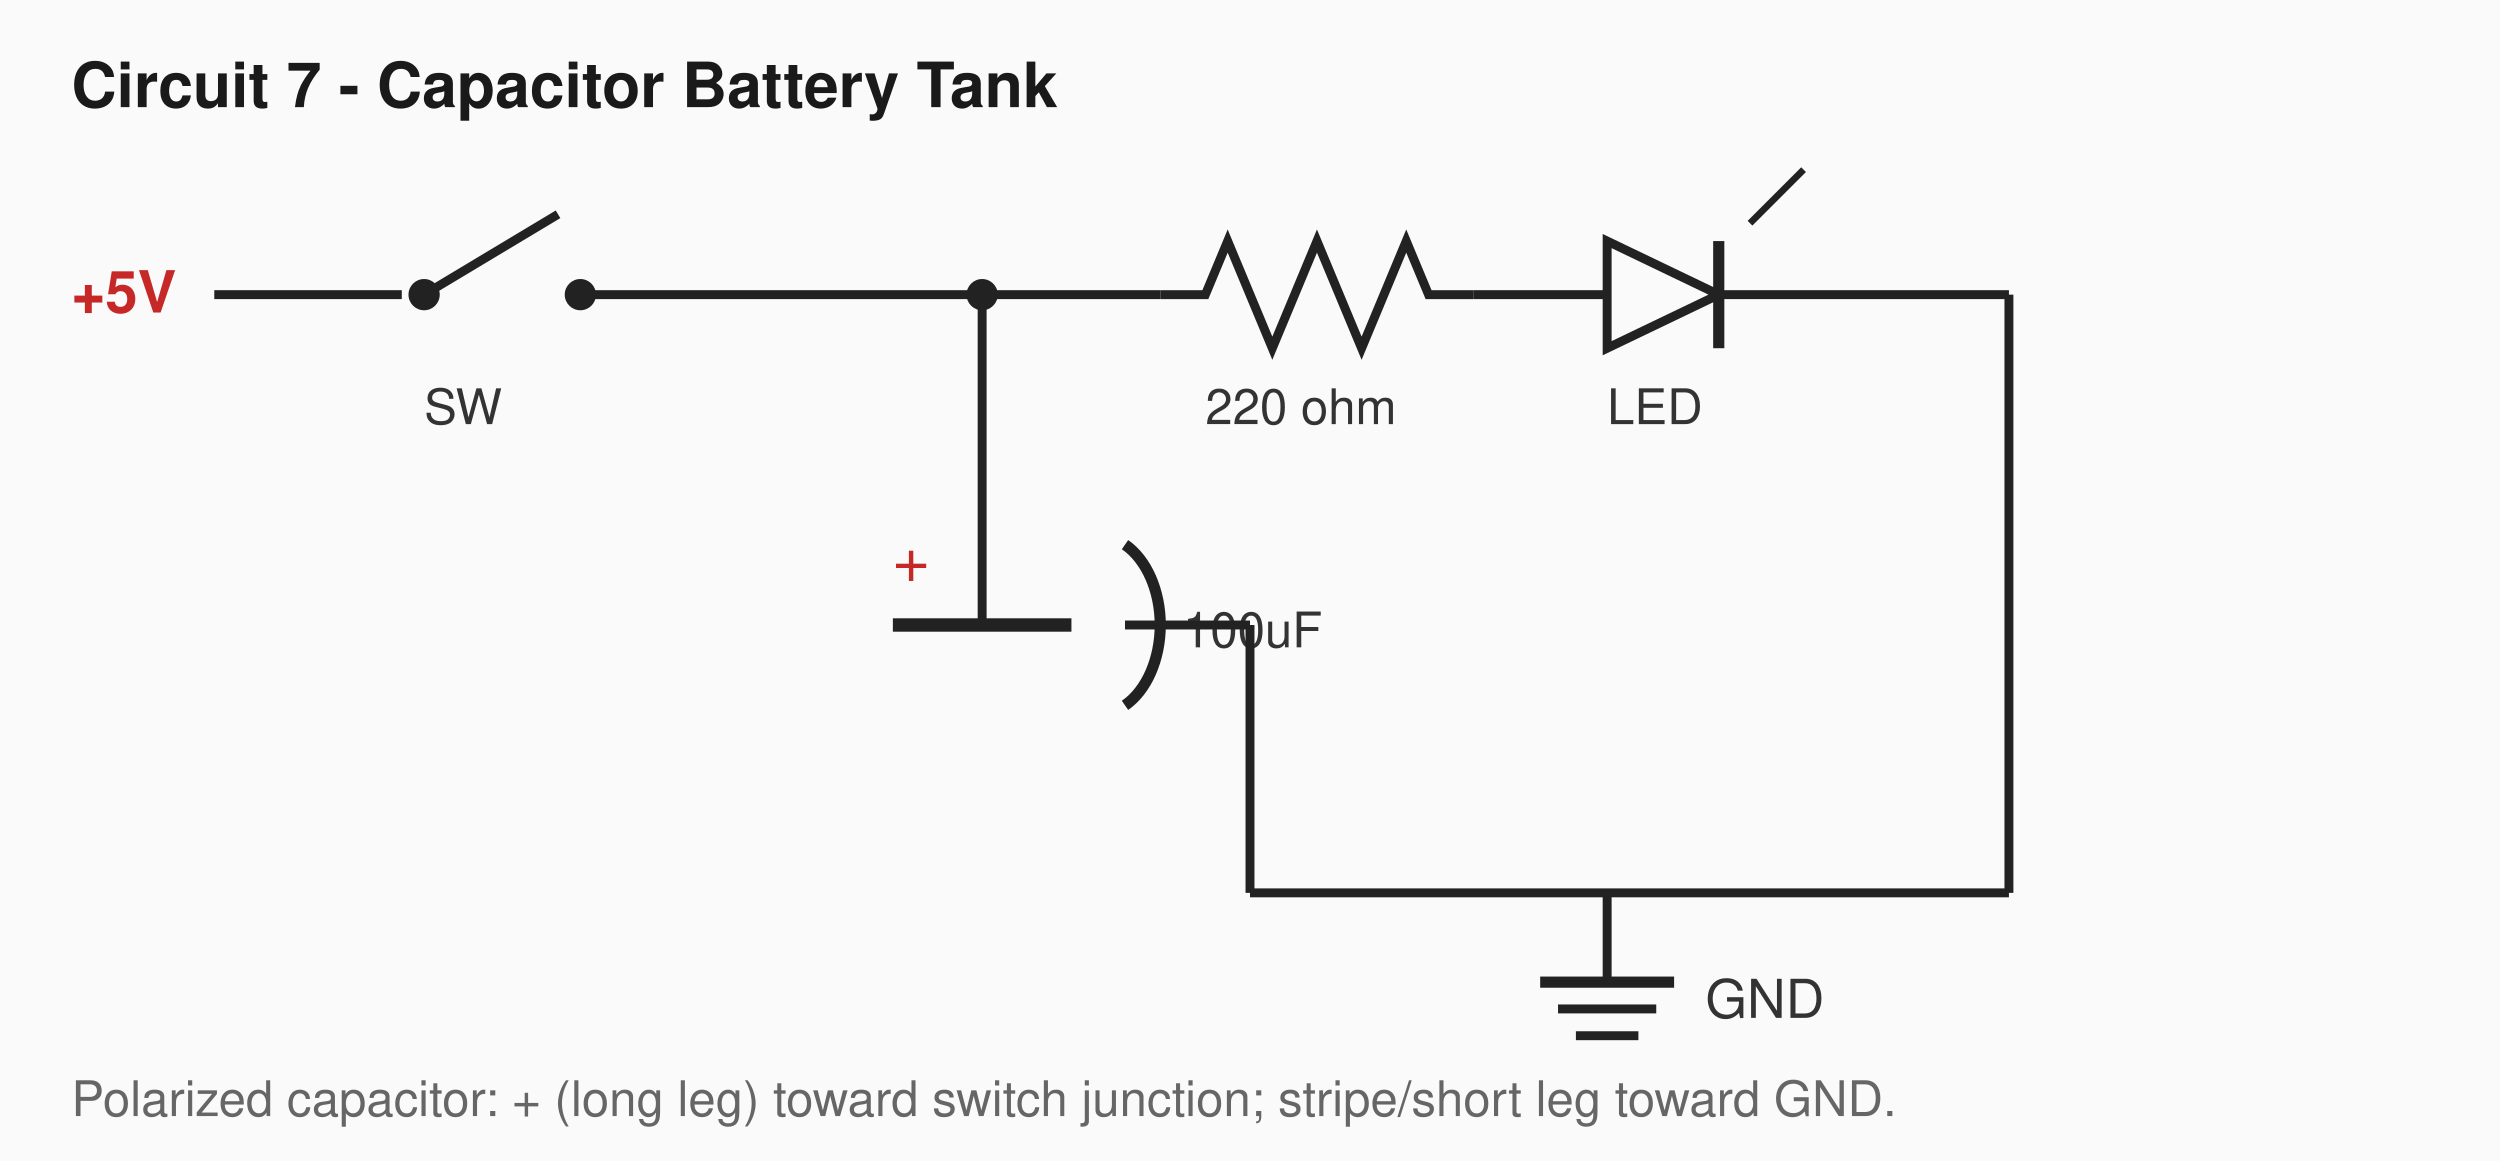
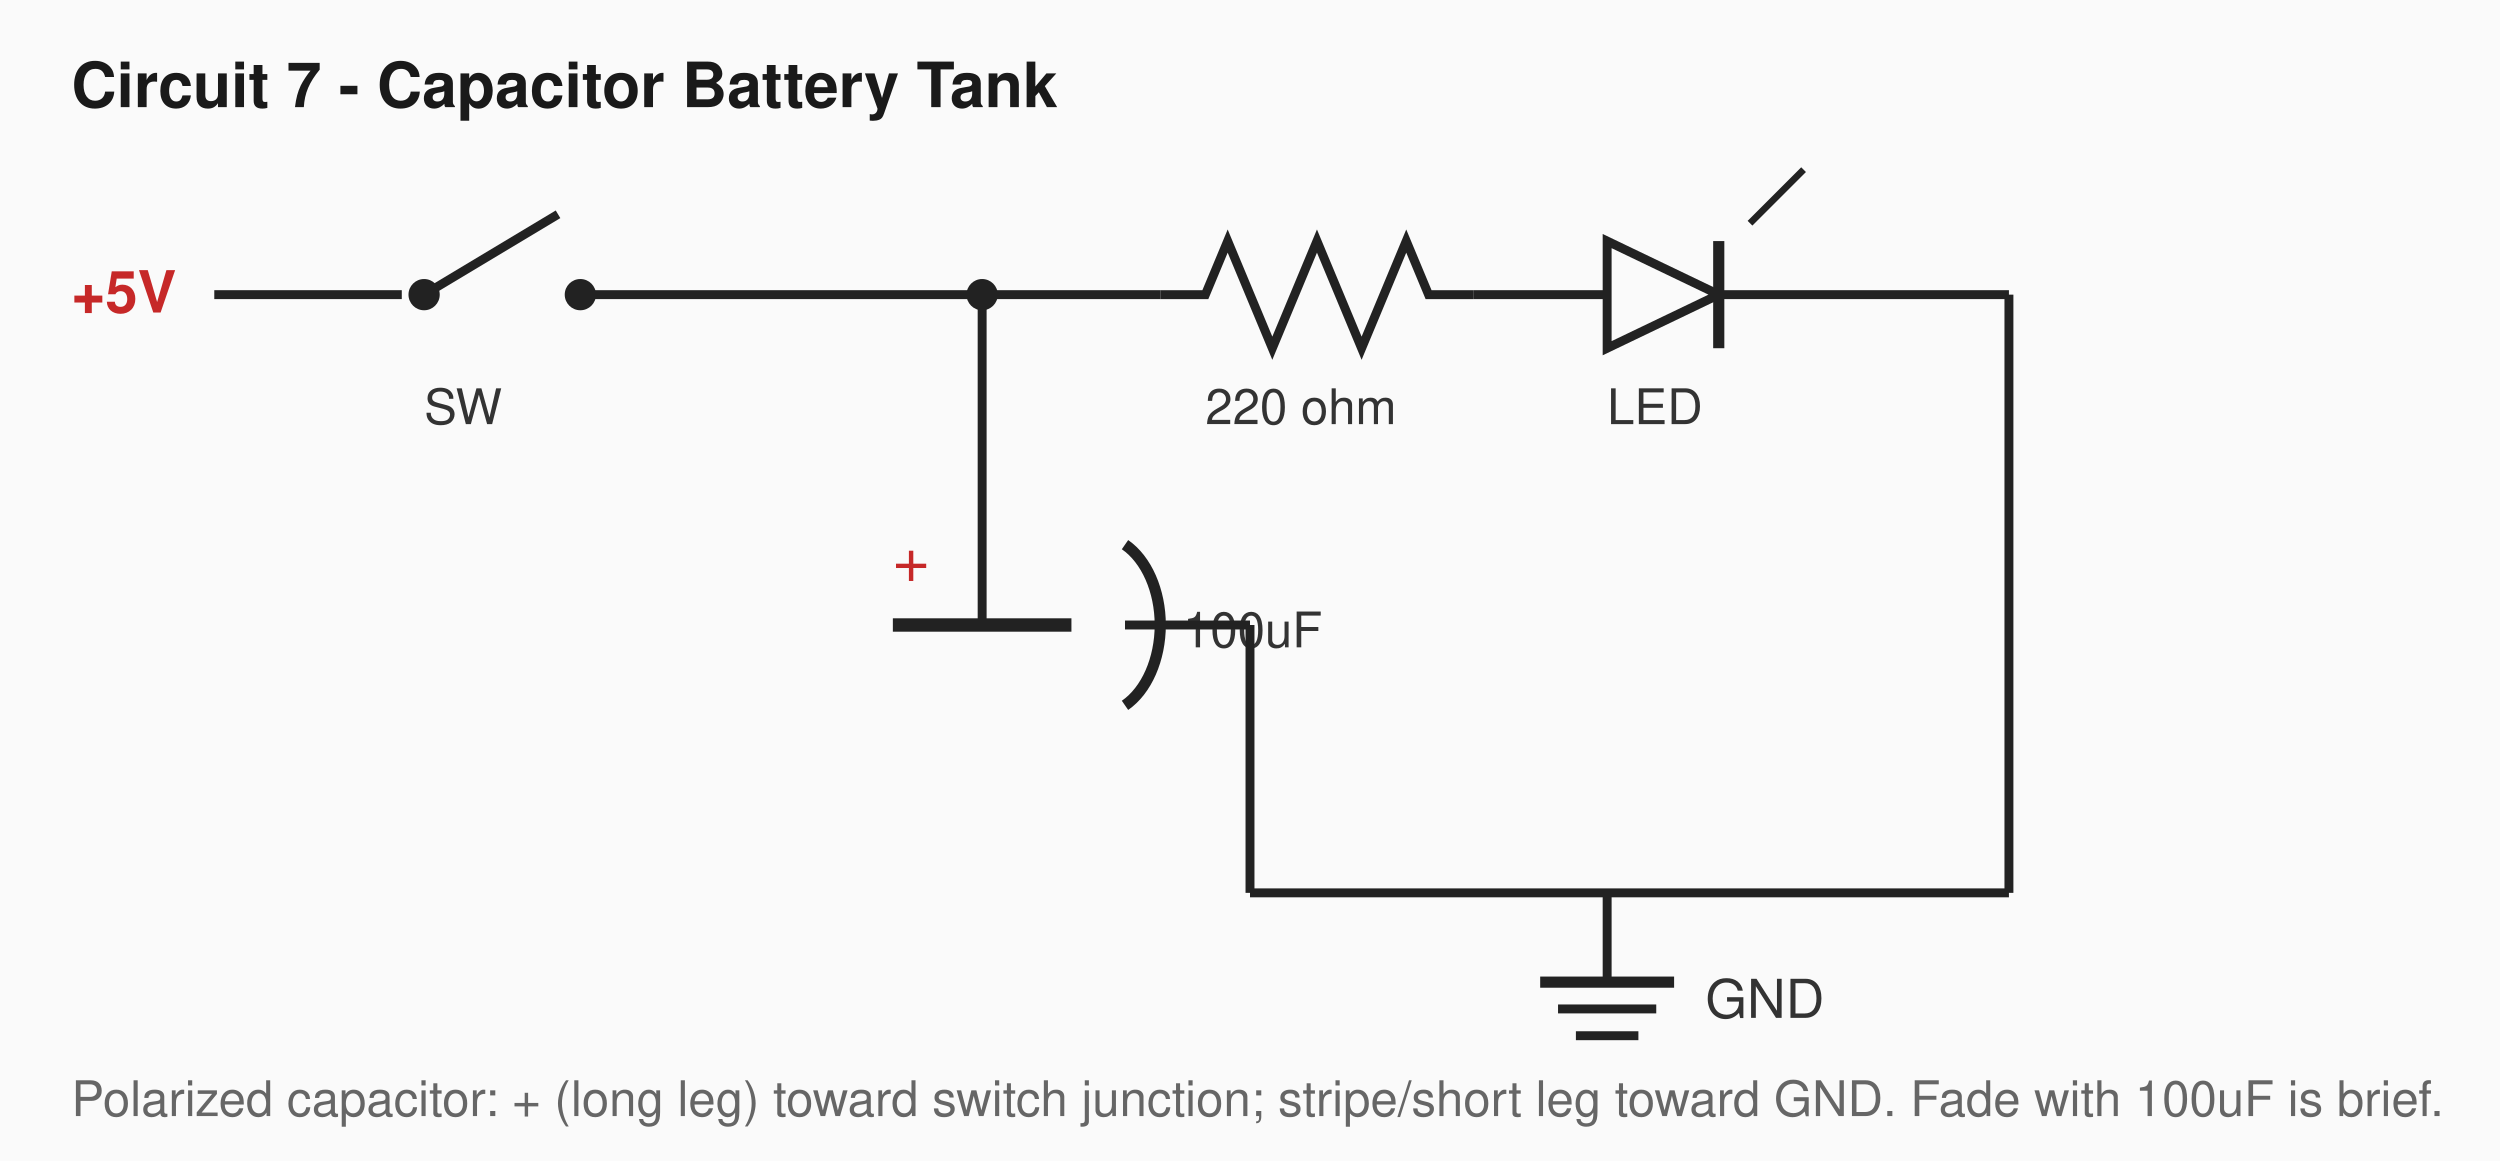
<svg xmlns="http://www.w3.org/2000/svg" viewBox="0 0 560 260" font-family="Segoe UI, Helvetica, Arial, sans-serif">
  <rect width="560" height="260" fill="#fafafa" />
  <text x="16" y="24" font-size="14" font-weight="700" fill="#1a1a1a">Circuit 7 - Capacitor Battery Tank</text>
  <text x="16" y="70" font-size="13" font-weight="700" fill="#c62828">+5V</text>
  <line x1="48" y1="66" x2="90" y2="66" stroke="#222" stroke-width="2" />
  <circle cx="95" cy="66" r="3.5" fill="#222" />
  <line x1="95" y1="66" x2="125" y2="48" stroke="#222" stroke-width="2" />
  <circle cx="130" cy="66" r="3.5" fill="#222" />
  <text x="95" y="95" font-size="11" fill="#333">SW</text>
  <line x1="130" y1="66" x2="220" y2="66" stroke="#222" stroke-width="2" />
  <circle cx="220" cy="66" r="3.5" fill="#222" />
  <line x1="220" y1="66" x2="260" y2="66" stroke="#222" stroke-width="2" />
  <path d="M260 66 H270 L275 54 L285 78 L295 54 L305 78 L315 54 L320 66 H330" fill="none" stroke="#222" stroke-width="2" />
  <text x="270" y="95" font-size="11" fill="#333">220 ohm</text>
  <line x1="330" y1="66" x2="360" y2="66" stroke="#222" stroke-width="2" />
  <polygon points="360,54 360,78 385,66" fill="none" stroke="#222" stroke-width="2" />
  <line x1="385" y1="54" x2="385" y2="78" stroke="#222" stroke-width="2.5" />
  <line x1="392" y1="50" x2="404" y2="38" stroke="#222" stroke-width="1.5" />
  <text x="360" y="95" font-size="11" fill="#333">LED</text>
  <line x1="385" y1="66" x2="450" y2="66" stroke="#222" stroke-width="2" />
  <line x1="450" y1="66" x2="450" y2="200" stroke="#222" stroke-width="2" />
  <line x1="220" y1="66" x2="220" y2="140" stroke="#222" stroke-width="2" />
  <text x="200" y="130" font-size="14" fill="#c62828">+</text>
  <line x1="200" y1="140" x2="240" y2="140" stroke="#222" stroke-width="3" />
  <path d="M252 122 A14 20 0 0 1 252 158" fill="none" stroke="#222" stroke-width="2.5" />
  <text x="265" y="145" font-size="11" fill="#333">100uF</text>
  <line x1="252" y1="140" x2="280" y2="140" stroke="#222" stroke-width="2" />
  <line x1="280" y1="140" x2="280" y2="200" stroke="#222" stroke-width="2" />
  <line x1="280" y1="200" x2="450" y2="200" stroke="#222" stroke-width="2" />
  <line x1="360" y1="200" x2="360" y2="220" stroke="#222" stroke-width="2" />
  <line x1="345" y1="220" x2="375" y2="220" stroke="#222" stroke-width="2.5" />
  <line x1="349" y1="226" x2="371" y2="226" stroke="#222" stroke-width="2" />
  <line x1="353" y1="232" x2="367" y2="232" stroke="#222" stroke-width="2" />
  <text x="382" y="228" font-size="12" fill="#333">GND</text>
-   <text x="16" y="250" font-size="11" fill="#666">Polarized capacitor: + (long leg) toward switch junction; stripe/short leg toward GND.</text>
+   <text x="16" y="250" font-size="11" fill="#666">Polarized capacitor: + (long leg) toward switch junction; stripe/short leg toward GND. Fade with 100uF is brief.</text>
</svg>
